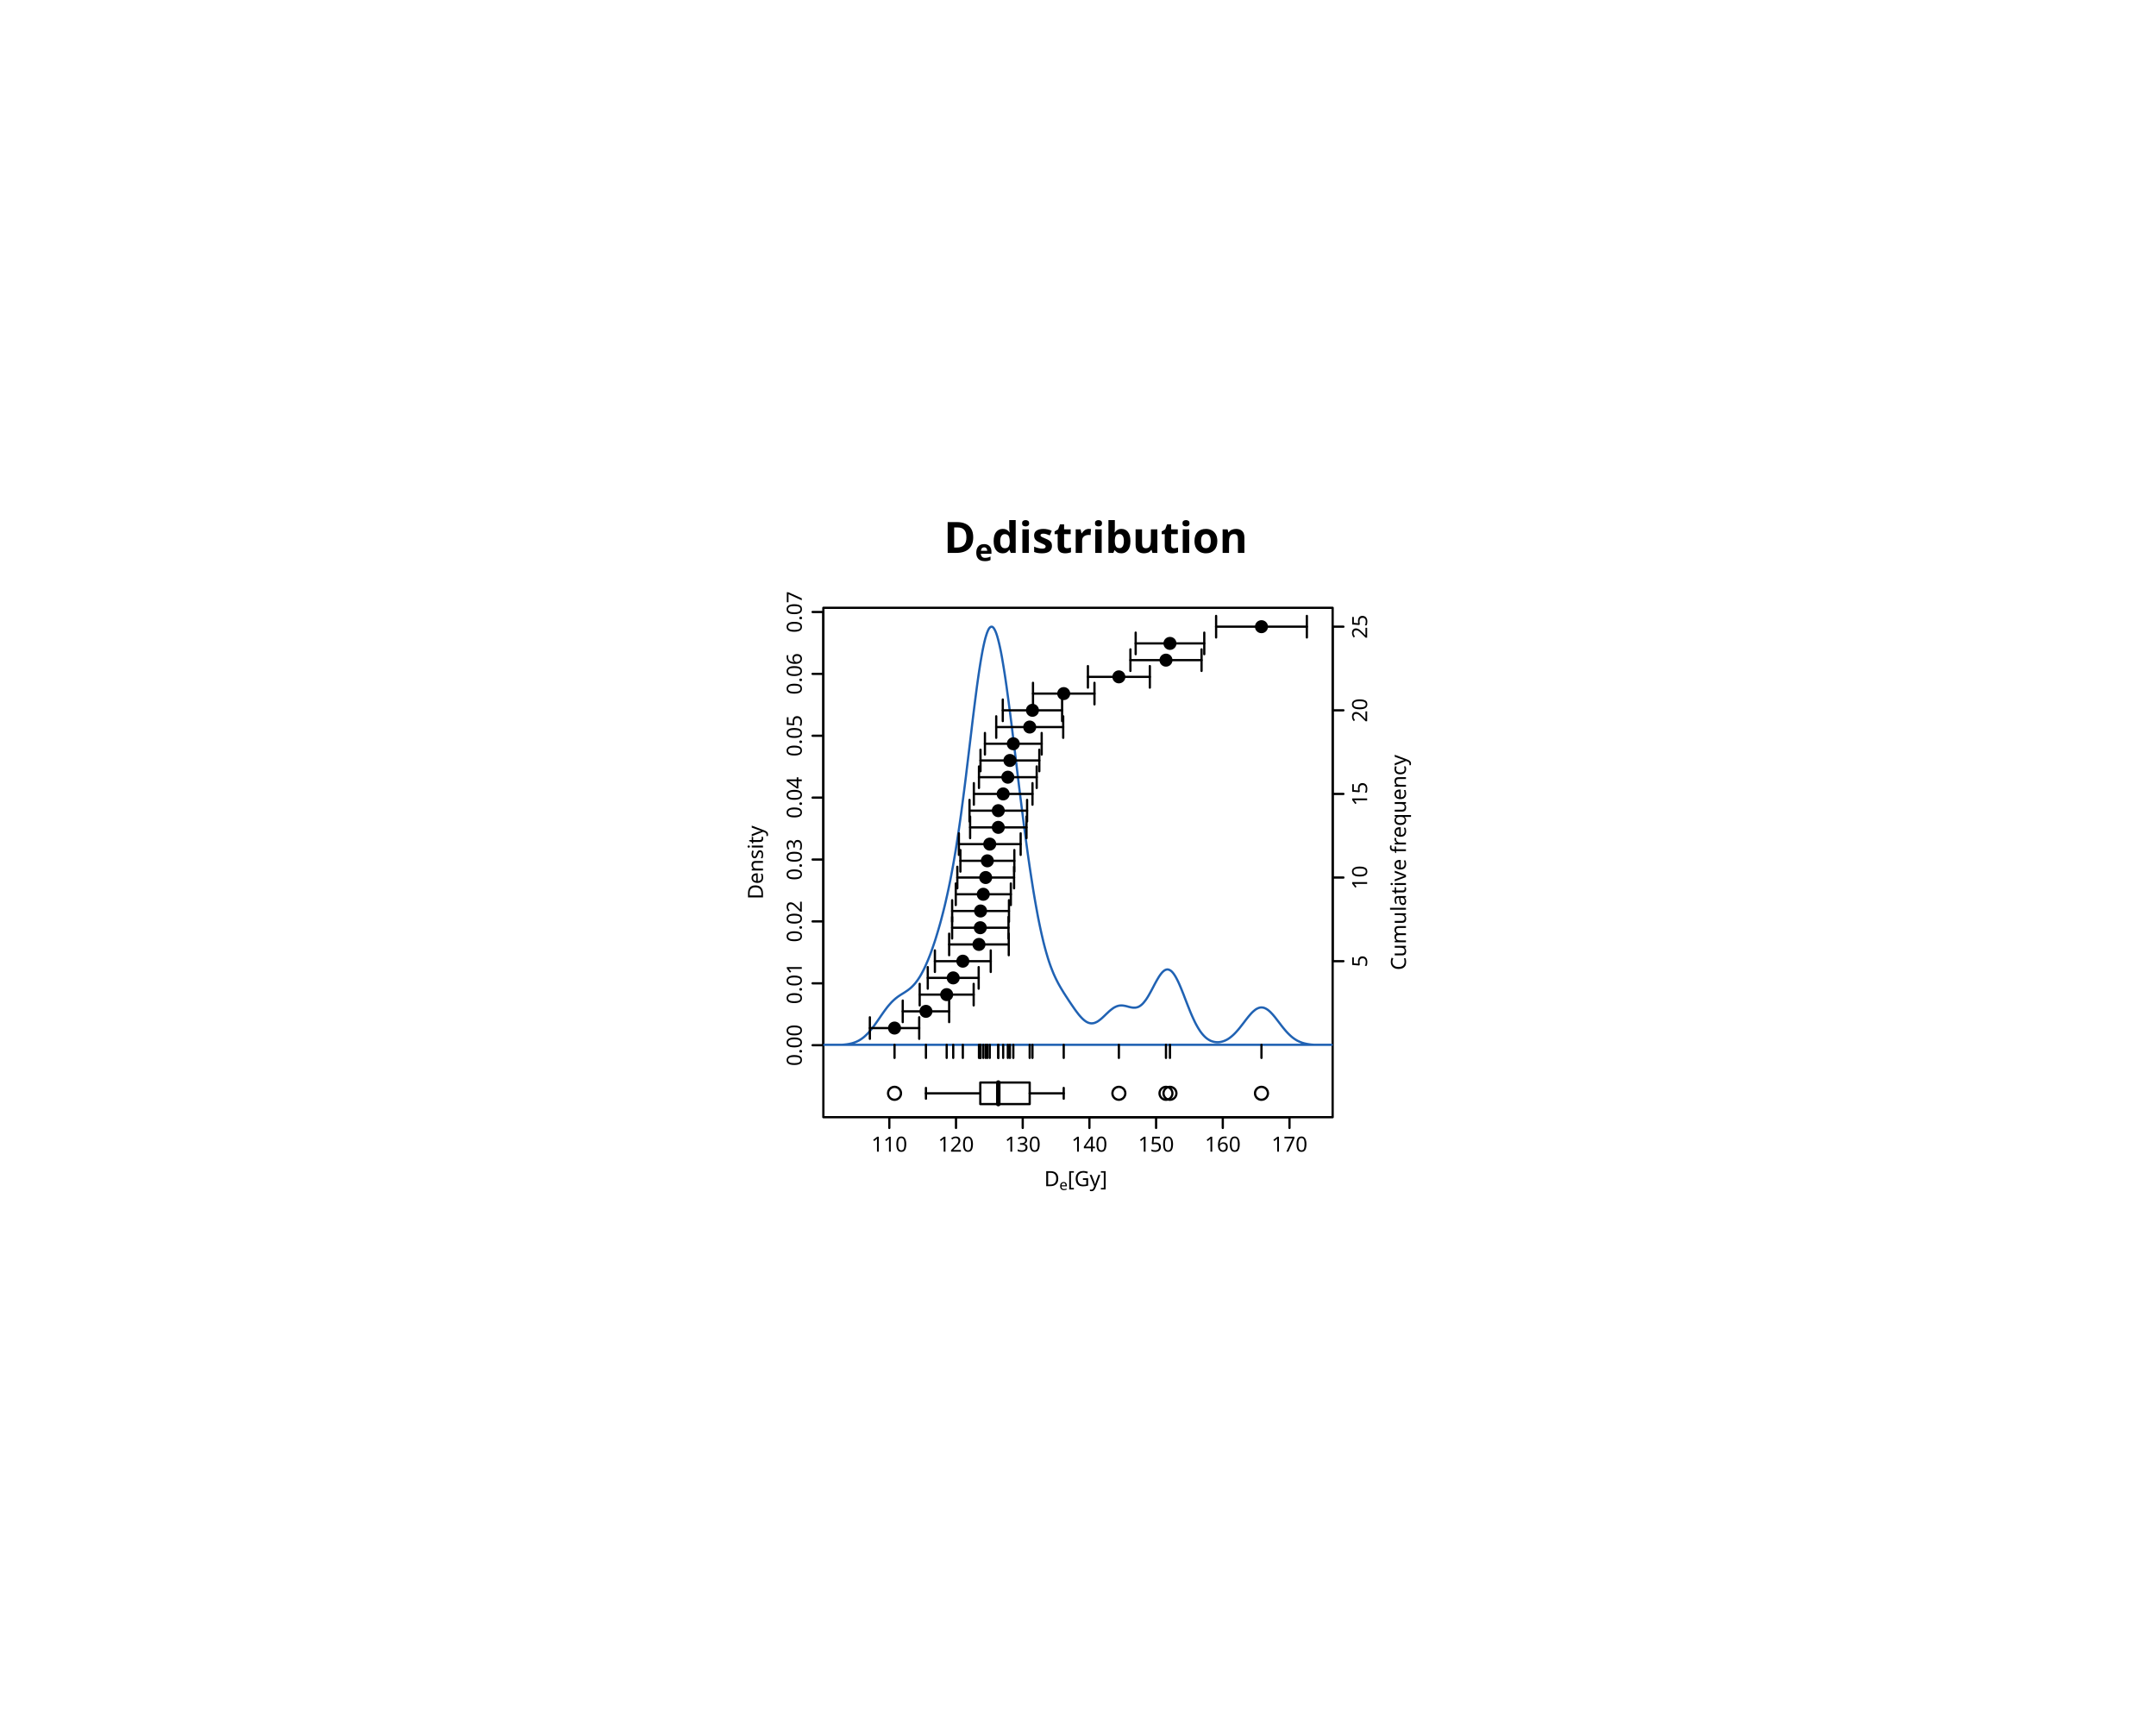
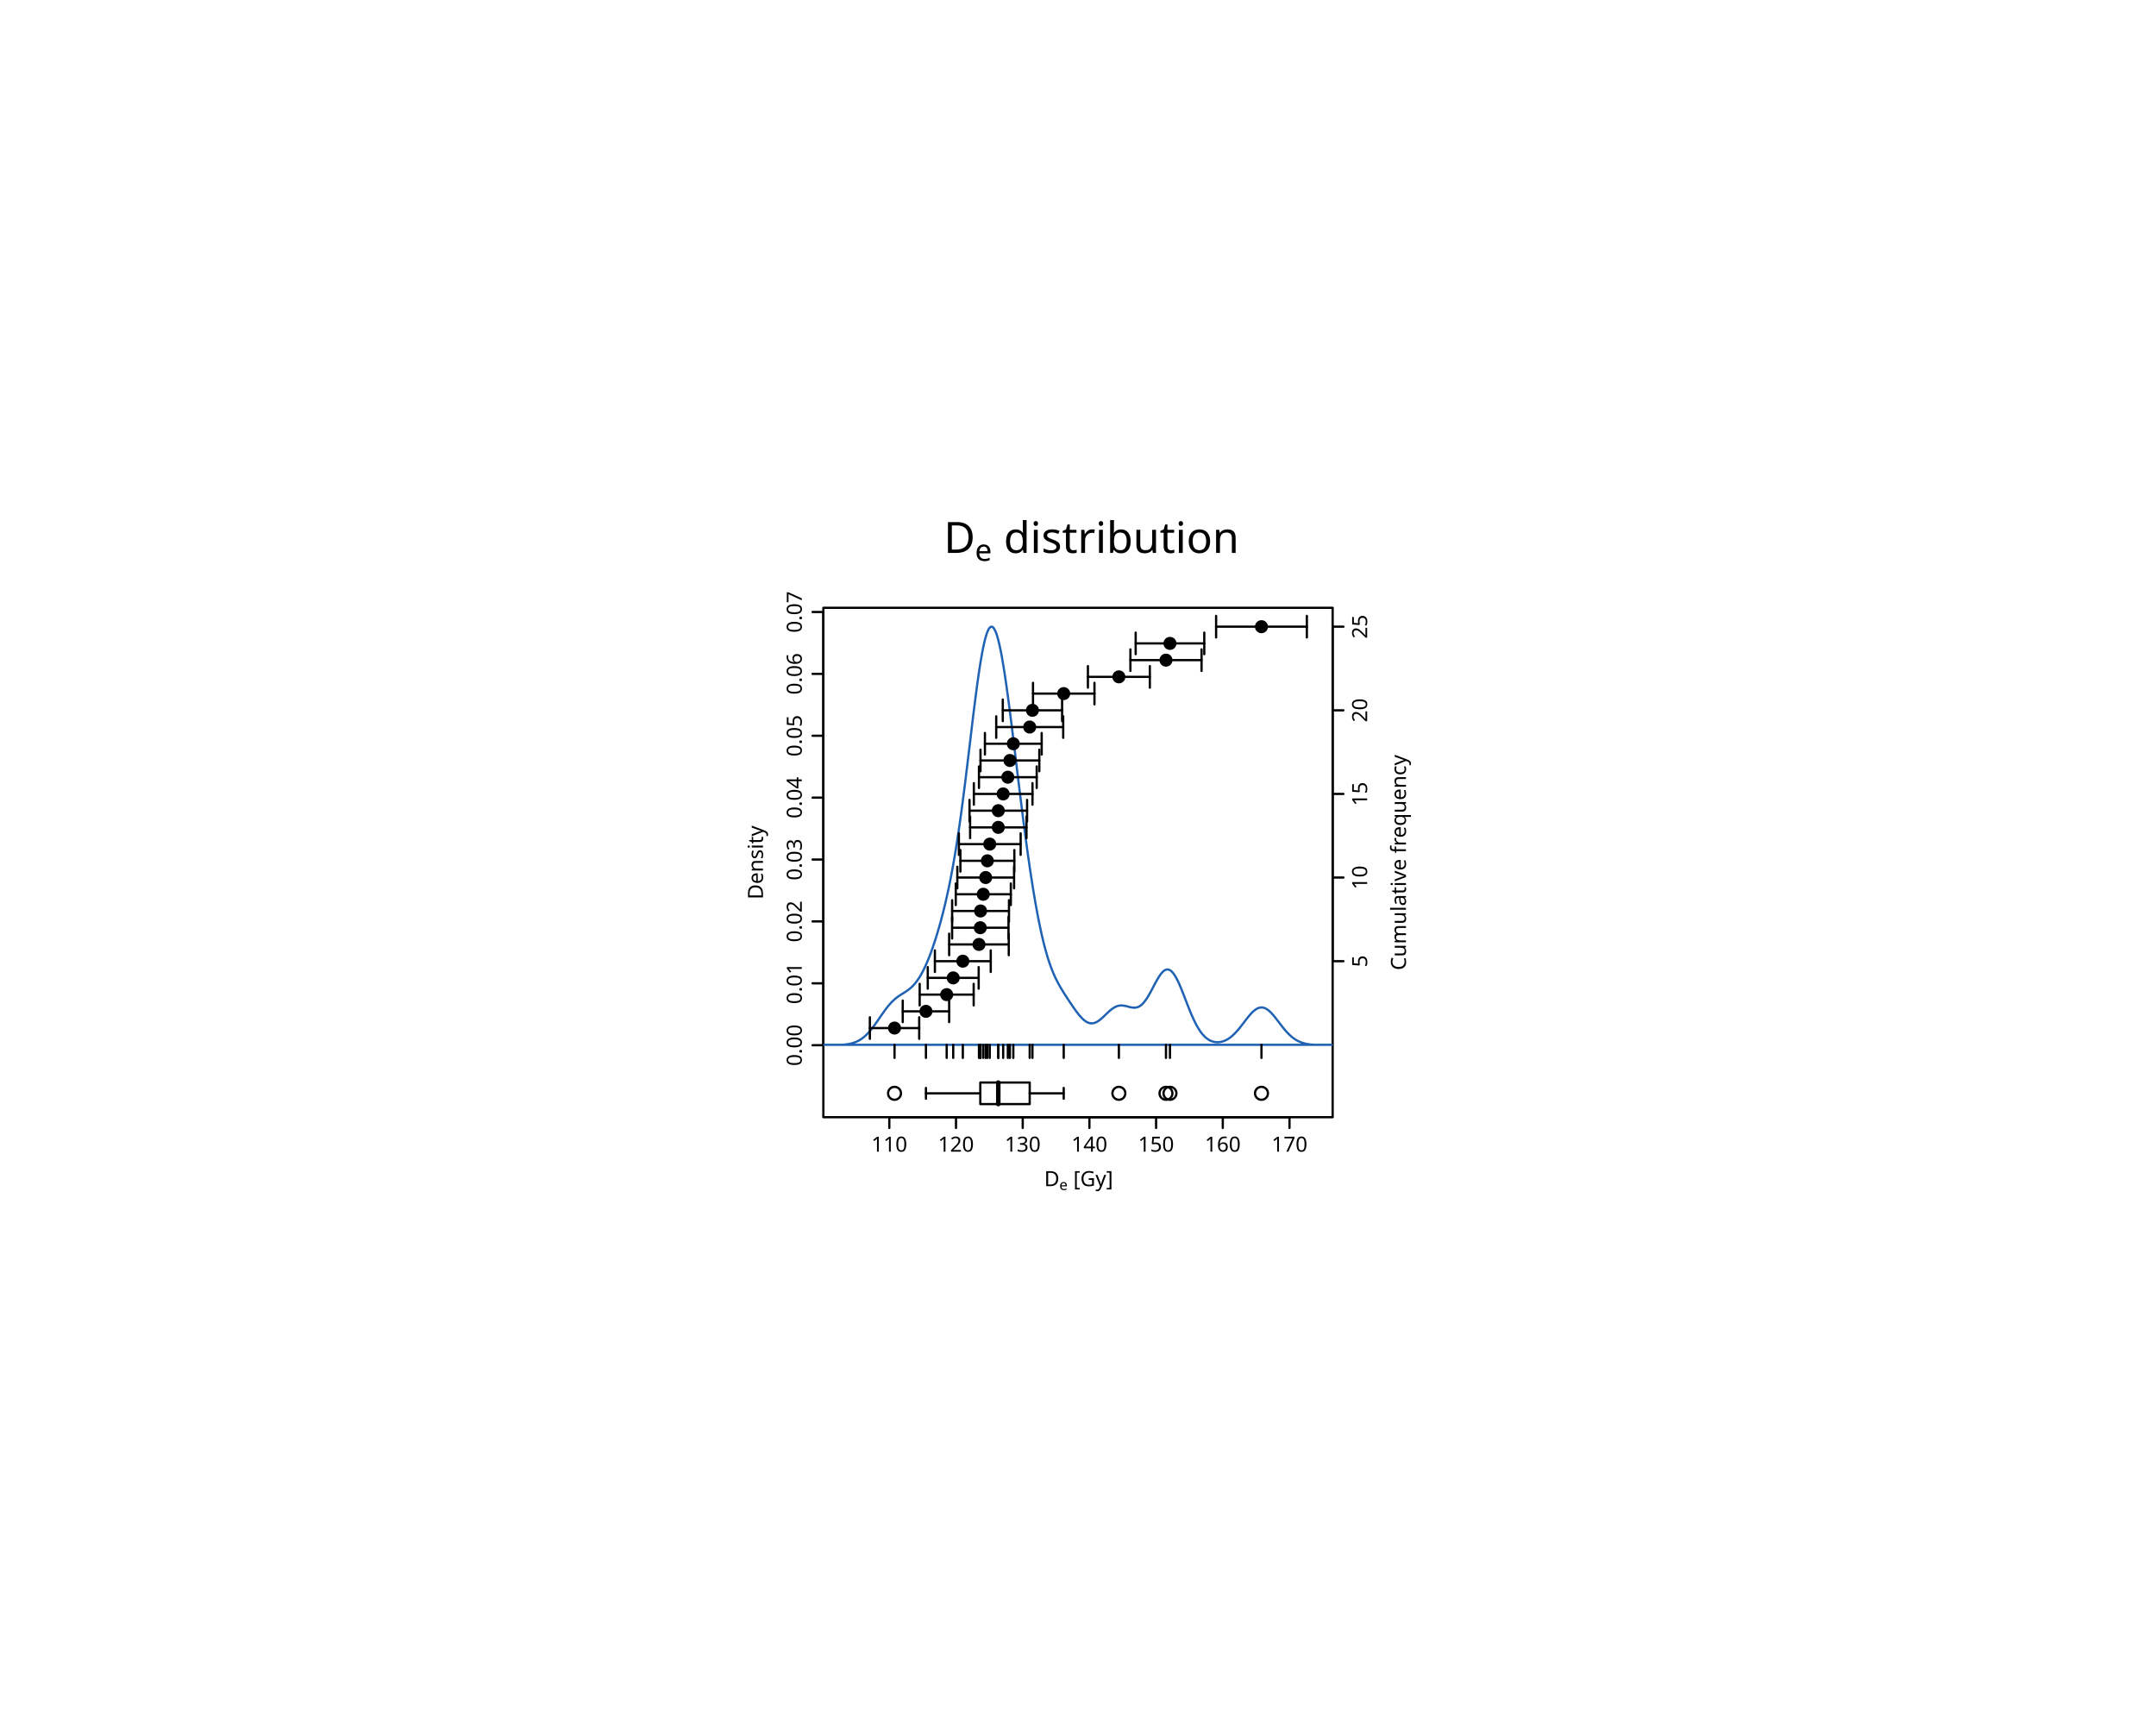
<svg xmlns="http://www.w3.org/2000/svg" class="svglite" data-engine-version="2.0" width="720.00pt" height="576.00pt" viewBox="0 0 720.00 576.00">
  <defs>
    <style type="text/css">
    .svglite line, .svglite polyline, .svglite polygon, .svglite path, .svglite rect, .svglite circle {
      fill: none;
      stroke: #000000;
      stroke-linecap: round;
      stroke-linejoin: round;
      stroke-miterlimit: 10.00;
    }
  </style>
  </defs>
  <rect width="100%" height="100%" style="stroke: none; fill: #FFFFFF;" />
  <defs>
    <clipPath id="cpMC4wMHw3MjAuMDB8MC4wMHw1NzYuMDA=">
      <rect x="0.00" y="0.00" width="720.00" height="576.00" />
    </clipPath>
  </defs>
  <g clip-path="url(#cpMC4wMHw3MjAuMDB8MC4wMHw1NzYuMDA=)">
    <polygon points="274.96,373.04 445.04,373.04 445.04,202.96 274.96,202.96 " style="stroke-width: 0.75; fill: none;" />
    <line x1="296.99" y1="373.04" x2="430.63" y2="373.04" style="stroke-width: 0.75;" />
    <line x1="296.99" y1="373.04" x2="296.99" y2="376.64" style="stroke-width: 0.75;" />
    <line x1="319.26" y1="373.04" x2="319.26" y2="376.64" style="stroke-width: 0.75;" />
    <line x1="341.54" y1="373.04" x2="341.54" y2="376.64" style="stroke-width: 0.75;" />
    <line x1="363.81" y1="373.04" x2="363.81" y2="376.64" style="stroke-width: 0.75;" />
    <line x1="386.08" y1="373.04" x2="386.08" y2="376.64" style="stroke-width: 0.75;" />
    <line x1="408.35" y1="373.04" x2="408.35" y2="376.64" style="stroke-width: 0.75;" />
    <line x1="430.63" y1="373.04" x2="430.63" y2="376.64" style="stroke-width: 0.75;" />
    <text x="296.99" y="384.56" text-anchor="middle" style="font-size: 7.00px; font-family: sans;" textLength="11.68px" lengthAdjust="spacingAndGlyphs">110</text>
    <text x="319.26" y="384.56" text-anchor="middle" style="font-size: 7.00px; font-family: sans;" textLength="11.68px" lengthAdjust="spacingAndGlyphs">120</text>
    <text x="341.54" y="384.56" text-anchor="middle" style="font-size: 7.00px; font-family: sans;" textLength="11.68px" lengthAdjust="spacingAndGlyphs">130</text>
    <text x="363.81" y="384.56" text-anchor="middle" style="font-size: 7.00px; font-family: sans;" textLength="11.68px" lengthAdjust="spacingAndGlyphs">140</text>
    <text x="386.08" y="384.56" text-anchor="middle" style="font-size: 7.00px; font-family: sans;" textLength="11.68px" lengthAdjust="spacingAndGlyphs">150</text>
    <text x="408.35" y="384.56" text-anchor="middle" style="font-size: 7.00px; font-family: sans;" textLength="11.68px" lengthAdjust="spacingAndGlyphs">160</text>
    <text x="430.63" y="384.56" text-anchor="middle" style="font-size: 7.00px; font-family: sans;" textLength="11.68px" lengthAdjust="spacingAndGlyphs">170</text>
    <text x="348.72" y="396.07" style="font-size: 7.00px; font-family: sans;" textLength="5.06px" lengthAdjust="spacingAndGlyphs">D</text>
    <text x="353.77" y="397.36" style="font-size: 4.90px; font-family: sans;" textLength="2.73px" lengthAdjust="spacingAndGlyphs">e</text>
-     <text x="356.50" y="396.07" style="font-size: 7.00px; font-family: sans;" textLength="14.78px" lengthAdjust="spacingAndGlyphs"> [Gy]</text>
+     <text x="356.50" y="396.07" style="font-size: 7.00px; font-family: sans;" textLength="1.94px" lengthAdjust="spacingAndGlyphs"> </text>
+     <text x="358.44" y="396.07" style="font-size: 7.00px; font-family: sans;" textLength="12.84px" lengthAdjust="spacingAndGlyphs">[Gy]</text>
    <line x1="274.96" y1="349.01" x2="274.96" y2="204.35" style="stroke-width: 0.75;" />
    <line x1="274.96" y1="349.01" x2="271.36" y2="349.01" style="stroke-width: 0.75;" />
    <line x1="274.96" y1="328.34" x2="271.36" y2="328.34" style="stroke-width: 0.75;" />
    <line x1="274.96" y1="307.68" x2="271.36" y2="307.68" style="stroke-width: 0.75;" />
    <line x1="274.96" y1="287.01" x2="271.36" y2="287.01" style="stroke-width: 0.75;" />
    <line x1="274.96" y1="266.34" x2="271.36" y2="266.34" style="stroke-width: 0.75;" />
    <line x1="274.96" y1="245.68" x2="271.36" y2="245.68" style="stroke-width: 0.75;" />
    <line x1="274.96" y1="225.01" x2="271.36" y2="225.01" style="stroke-width: 0.75;" />
    <line x1="274.96" y1="204.35" x2="271.36" y2="204.35" style="stroke-width: 0.75;" />
    <text transform="translate(267.76,349.01) rotate(-90)" text-anchor="middle" style="font-size: 7.00px; font-family: sans;" textLength="13.62px" lengthAdjust="spacingAndGlyphs">0.00</text>
    <text transform="translate(267.76,328.34) rotate(-90)" text-anchor="middle" style="font-size: 7.00px; font-family: sans;" textLength="13.62px" lengthAdjust="spacingAndGlyphs">0.01</text>
    <text transform="translate(267.76,307.68) rotate(-90)" text-anchor="middle" style="font-size: 7.00px; font-family: sans;" textLength="13.62px" lengthAdjust="spacingAndGlyphs">0.02</text>
    <text transform="translate(267.76,287.01) rotate(-90)" text-anchor="middle" style="font-size: 7.00px; font-family: sans;" textLength="13.62px" lengthAdjust="spacingAndGlyphs">0.03</text>
    <text transform="translate(267.76,266.34) rotate(-90)" text-anchor="middle" style="font-size: 7.00px; font-family: sans;" textLength="13.62px" lengthAdjust="spacingAndGlyphs">0.04</text>
    <text transform="translate(267.76,245.68) rotate(-90)" text-anchor="middle" style="font-size: 7.00px; font-family: sans;" textLength="13.62px" lengthAdjust="spacingAndGlyphs">0.05</text>
    <text transform="translate(267.76,225.01) rotate(-90)" text-anchor="middle" style="font-size: 7.00px; font-family: sans;" textLength="13.62px" lengthAdjust="spacingAndGlyphs">0.06</text>
    <text transform="translate(267.76,204.35) rotate(-90)" text-anchor="middle" style="font-size: 7.00px; font-family: sans;" textLength="13.62px" lengthAdjust="spacingAndGlyphs">0.07</text>
    <text transform="translate(254.80,288.00) rotate(-90)" text-anchor="middle" style="font-size: 7.00px; font-family: sans;" textLength="23.35px" lengthAdjust="spacingAndGlyphs">Density</text>
  </g>
  <defs>
    <clipPath id="cpMjc0Ljk2fDQ0NS4wNHwyMDIuOTZ8MzczLjA0">
      <rect x="274.96" y="202.96" width="170.08" height="170.08" />
    </clipPath>
  </defs>
  <g clip-path="url(#cpMjc0Ljk2fDQ0NS4wNHwyMDIuOTZ8MzczLjA0)">
    <polygon points="274.96,348.87 281.26,348.87 281.57,348.84 281.88,348.82 282.18,348.78 282.49,348.75 282.80,348.71 283.11,348.66 283.42,348.61 283.73,348.55 284.03,348.48 284.34,348.41 284.65,348.33 284.96,348.23 285.27,348.13 285.57,348.02 285.88,347.90 286.19,347.76 286.50,347.61 286.81,347.45 287.12,347.27 287.42,347.08 287.73,346.87 288.04,346.65 288.35,346.41 288.66,346.16 288.96,345.88 289.27,345.59 289.58,345.29 289.89,344.97 290.20,344.63 290.51,344.28 290.81,343.91 291.12,343.53 291.43,343.14 291.74,342.73 292.05,342.31 292.35,341.88 292.66,341.45 292.97,341.01 293.28,340.56 293.59,340.11 293.90,339.66 294.20,339.21 294.51,338.77 294.82,338.33 295.13,337.89 295.44,337.46 295.74,337.05 296.05,336.64 296.36,336.24 296.67,335.86 296.98,335.50 297.29,335.15 297.59,334.81 297.90,334.49 298.21,334.19 298.52,333.90 298.83,333.63 299.13,333.37 299.44,333.13 299.75,332.89 300.06,332.67 300.37,332.46 300.68,332.26 300.98,332.06 301.29,331.87 301.60,331.68 301.91,331.49 302.22,331.29 302.52,331.09 302.83,330.88 303.14,330.67 303.45,330.44 303.76,330.19 304.07,329.94 304.37,329.66 304.68,329.37 304.99,329.05 305.30,328.71 305.61,328.36 305.91,327.97 306.22,327.56 306.53,327.13 306.84,326.66 307.15,326.18 307.46,325.66 307.76,325.12 308.07,324.54 308.38,323.95 308.69,323.32 309.00,322.66 309.30,321.98 309.61,321.27 309.92,320.54 310.23,319.77 310.54,318.98 310.85,318.16 311.15,317.31 311.46,316.45 311.77,315.54 312.08,314.62 312.39,313.67 312.69,312.69 313.00,311.68 313.31,310.64 313.62,309.58 313.93,308.49 314.24,307.36 314.54,306.20 314.85,305.01 315.16,303.79 315.47,302.53 315.78,301.22 316.08,299.88 316.39,298.50 316.70,297.08 317.01,295.60 317.32,294.07 317.63,292.49 317.93,290.87 318.24,289.19 318.55,287.44 318.86,285.63 319.17,283.77 319.47,281.86 319.78,279.86 320.09,277.81 320.40,275.70 320.71,273.53 321.02,271.30 321.32,269.00 321.63,266.65 321.94,264.26 322.25,261.82 322.56,259.34 322.86,256.82 323.17,254.27 323.48,251.71 323.79,249.13 324.10,246.55 324.41,243.97 324.71,241.41 325.02,238.88 325.33,236.39 325.64,233.94 325.95,231.55 326.25,229.22 326.56,227.00 326.87,224.86 327.18,222.81 327.49,220.87 327.80,219.07 328.10,217.41 328.41,215.87 328.72,214.47 329.03,213.22 329.34,212.17 329.64,211.26 329.95,210.51 330.26,209.91 330.57,209.53 330.88,209.31 331.19,209.26 331.49,209.36 331.80,209.66 332.11,210.14 332.42,210.76 332.73,211.54 333.03,212.47 333.34,213.59 333.65,214.84 333.96,216.21 334.27,217.70 334.58,219.35 334.88,221.11 335.19,222.97 335.50,224.92 335.81,226.97 336.12,229.11 336.42,231.33 336.73,233.60 337.04,235.93 337.35,238.33 337.66,240.76 337.97,243.23 338.27,245.73 338.58,248.25 338.89,250.78 339.20,253.32 339.51,255.87 339.81,258.41 340.12,260.94 340.43,263.46 340.74,265.96 341.05,268.44 341.36,270.89 341.66,273.31 341.97,275.70 342.28,278.05 342.59,280.36 342.90,282.63 343.20,284.85 343.51,287.03 343.82,289.16 344.13,291.23 344.44,293.26 344.75,295.23 345.05,297.15 345.36,299.01 345.67,300.82 345.98,302.57 346.29,304.26 346.59,305.90 346.90,307.47 347.21,308.98 347.52,310.44 347.83,311.85 348.14,313.18 348.44,314.46 348.75,315.68 349.06,316.85 349.37,317.97 349.68,319.02 349.98,320.03 350.29,320.99 350.60,321.90 350.91,322.76 351.22,323.57 351.53,324.35 351.83,325.09 352.14,325.79 352.45,326.46 352.76,327.10 353.07,327.71 353.37,328.30 353.68,328.86 353.99,329.41 354.30,329.94 354.61,330.46 354.92,330.96 355.22,331.46 355.53,331.94 355.84,332.43 356.15,332.90 356.46,333.37 356.76,333.84 357.07,334.31 357.38,334.77 357.69,335.23 358.00,335.68 358.31,336.13 358.61,336.57 358.92,337.01 359.23,337.44 359.54,337.86 359.85,338.26 360.15,338.66 360.46,339.03 360.77,339.39 361.08,339.73 361.39,340.05 361.69,340.34 362.00,340.61 362.31,340.85 362.62,341.07 362.93,341.26 363.24,341.41 363.54,341.53 363.85,341.62 364.16,341.68 364.47,341.71 364.78,341.70 365.08,341.66 365.39,341.60 365.70,341.49 366.01,341.36 366.32,341.21 366.63,341.03 366.93,340.82 367.24,340.59 367.55,340.35 367.86,340.09 368.17,339.81 368.47,339.53 368.78,339.24 369.09,338.94 369.40,338.64 369.71,338.35 370.02,338.06 370.32,337.77 370.63,337.50 370.94,337.24 371.25,337.00 371.56,336.77 371.86,336.56 372.17,336.38 372.48,336.22 372.79,336.08 373.10,335.96 373.41,335.87 373.71,335.80 374.02,335.76 374.33,335.74 374.64,335.74 374.95,335.76 375.25,335.80 375.56,335.85 375.87,335.91 376.18,335.98 376.49,336.06 376.80,336.15 377.10,336.23 377.41,336.30 377.72,336.37 378.03,336.42 378.34,336.46 378.64,336.48 378.95,336.48 379.26,336.45 379.57,336.39 379.88,336.31 380.19,336.19 380.49,336.03 380.80,335.83 381.11,335.60 381.42,335.33 381.73,335.02 382.03,334.67 382.34,334.28 382.65,333.87 382.96,333.42 383.27,332.93 383.58,332.42 383.88,331.88 384.19,331.33 384.50,330.76 384.81,330.18 385.12,329.59 385.42,329.00 385.73,328.42 386.04,327.85 386.35,327.30 386.66,326.77 386.97,326.26 387.27,325.79 387.58,325.36 387.89,324.96 388.20,324.61 388.51,324.32 388.81,324.08 389.12,323.90 389.43,323.78 389.74,323.71 390.05,323.72 390.36,323.80 390.66,323.93 390.97,324.12 391.28,324.38 391.59,324.71 391.90,325.09 392.20,325.52 392.51,326.01 392.82,326.56 393.13,327.15 393.44,327.78 393.75,328.45 394.05,329.15 394.36,329.88 394.67,330.64 394.98,331.41 395.29,332.19 395.59,332.99 395.90,333.79 396.21,334.59 396.52,335.38 396.83,336.17 397.14,336.94 397.44,337.70 397.75,338.44 398.06,339.16 398.37,339.85 398.68,340.52 398.98,341.16 399.29,341.77 399.60,342.35 399.91,342.90 400.22,343.42 400.53,343.91 400.83,344.37 401.14,344.79 401.45,345.19 401.76,345.55 402.07,345.89 402.37,346.19 402.68,346.47 402.99,346.73 403.30,346.95 403.61,347.15 403.92,347.33 404.22,347.49 404.53,347.62 404.84,347.73 405.15,347.82 405.46,347.90 405.76,347.95 406.07,347.99 406.38,348.01 406.69,348.01 407.00,348.00 407.31,347.97 407.61,347.92 407.92,347.85 408.23,347.77 408.54,347.68 408.85,347.56 409.15,347.43 409.46,347.29 409.77,347.13 410.08,346.95 410.39,346.75 410.70,346.53 411.00,346.30 411.31,346.05 411.62,345.78 411.93,345.50 412.24,345.20 412.54,344.89 412.85,344.56 413.16,344.21 413.47,343.86 413.78,343.49 414.09,343.11 414.39,342.72 414.70,342.33 415.01,341.93 415.32,341.53 415.63,341.12 415.93,340.72 416.24,340.32 416.55,339.93 416.86,339.54 417.17,339.17 417.48,338.81 417.78,338.47 418.09,338.14 418.40,337.84 418.71,337.57 419.02,337.31 419.32,337.08 419.63,336.89 419.94,336.73 420.25,336.60 420.56,336.49 420.87,336.43 421.17,336.40 421.48,336.41 421.79,336.45 422.10,336.52 422.41,336.64 422.71,336.78 423.02,336.96 423.33,337.16 423.64,337.40 423.95,337.66 424.26,337.95 424.56,338.26 424.87,338.59 425.18,338.94 425.49,339.31 425.80,339.68 426.10,340.07 426.41,340.47 426.72,340.87 427.03,341.27 427.34,341.68 427.65,342.08 427.95,342.48 428.26,342.87 428.57,343.26 428.88,343.63 429.19,344.00 429.49,344.35 429.80,344.69 430.11,345.02 430.42,345.33 430.73,345.63 431.04,345.91 431.34,346.18 431.65,346.43 431.96,346.67 432.27,346.88 432.58,347.09 432.88,347.28 433.19,347.46 433.50,347.62 433.81,347.76 434.12,347.90 434.43,348.02 434.73,348.14 435.04,348.24 435.35,348.33 435.66,348.41 435.97,348.48 436.27,348.55 436.58,348.61 436.89,348.66 437.20,348.71 437.51,348.75 437.82,348.79 438.12,348.82 438.43,348.84 438.74,348.87 445.04,348.87 " style="stroke-width: 0.75; stroke: #2062B3; fill: none;" />
  </g>
  <g clip-path="url(#cpMC4wMHw3MjAuMDB8MC4wMHw1NzYuMDA=)">
-     <text x="315.18" y="184.62" style="font-size: 14.40px; font-weight: bold; font-family: sans;" textLength="10.40px" lengthAdjust="spacingAndGlyphs">D</text>
-     <text x="325.58" y="187.29" style="font-size: 10.08px; font-weight: bold; font-family: sans;" textLength="5.61px" lengthAdjust="spacingAndGlyphs">e</text>
-     <text x="331.19" y="184.62" style="font-size: 14.40px; font-weight: bold; font-family: sans;" textLength="73.64px" lengthAdjust="spacingAndGlyphs"> distribution</text>
+     <text x="315.18" y="184.62" style="font-size: 14.40px; font-family: sans;" textLength="10.40px" lengthAdjust="spacingAndGlyphs">D</text>
+     <text x="325.58" y="187.29" style="font-size: 10.08px; font-family: sans;" textLength="5.61px" lengthAdjust="spacingAndGlyphs">e</text>
+     <text x="331.19" y="184.62" style="font-size: 14.40px; font-family: sans;" textLength="4.00px" lengthAdjust="spacingAndGlyphs"> </text>
+     <text x="335.19" y="184.62" style="font-size: 14.40px; font-family: sans;" textLength="69.64px" lengthAdjust="spacingAndGlyphs">distribution</text>
  </g>
  <g clip-path="url(#cpMjc0Ljk2fDQ0NS4wNHwyMDIuOTZ8MzczLjA0)">
    <polyline points="333.38,368.67 333.38,361.47 " style="stroke-width: 1.50;" />
    <polygon points="327.37,368.67 327.37,361.47 343.87,361.47 343.87,368.67 " style="stroke-width: 0.75; fill: none;" />
    <polyline points="327.37,365.07 309.22,365.07 " style="stroke-width: 0.75;" />
    <polyline points="343.87,365.07 355.23,365.07 " style="stroke-width: 0.75;" />
    <polyline points="309.22,366.87 309.22,363.27 " style="stroke-width: 0.75;" />
    <polyline points="355.23,366.87 355.23,363.27 " style="stroke-width: 0.75;" />
    <circle cx="298.73" cy="365.07" r="2.16" style="stroke-width: 0.75;" />
    <circle cx="373.65" cy="365.07" r="2.16" style="stroke-width: 0.75;" />
    <circle cx="389.38" cy="365.07" r="2.16" style="stroke-width: 0.75;" />
    <circle cx="390.71" cy="365.07" r="2.16" style="stroke-width: 0.75;" />
    <circle cx="421.27" cy="365.07" r="2.16" style="stroke-width: 0.75;" />
  </g>
  <g clip-path="url(#cpMC4wMHw3MjAuMDB8MC4wMHw1NzYuMDA=)">
    <line x1="298.73" y1="348.87" x2="298.73" y2="353.25" style="stroke-width: 0.75;" />
    <line x1="309.22" y1="348.87" x2="309.22" y2="353.25" style="stroke-width: 0.75;" />
    <line x1="316.15" y1="348.87" x2="316.15" y2="353.25" style="stroke-width: 0.75;" />
    <line x1="318.33" y1="348.87" x2="318.33" y2="353.25" style="stroke-width: 0.75;" />
    <line x1="321.54" y1="348.87" x2="321.54" y2="353.25" style="stroke-width: 0.75;" />
    <line x1="326.93" y1="348.87" x2="326.93" y2="353.25" style="stroke-width: 0.75;" />
    <line x1="327.37" y1="348.87" x2="327.37" y2="353.25" style="stroke-width: 0.75;" />
    <line x1="327.46" y1="348.87" x2="327.46" y2="353.25" style="stroke-width: 0.75;" />
    <line x1="328.37" y1="348.87" x2="328.37" y2="353.25" style="stroke-width: 0.75;" />
    <line x1="329.17" y1="348.87" x2="329.17" y2="353.25" style="stroke-width: 0.75;" />
    <line x1="329.73" y1="348.87" x2="329.73" y2="353.25" style="stroke-width: 0.75;" />
    <line x1="330.53" y1="348.87" x2="330.53" y2="353.25" style="stroke-width: 0.75;" />
    <line x1="333.38" y1="348.87" x2="333.38" y2="353.25" style="stroke-width: 0.75;" />
    <line x1="333.38" y1="348.87" x2="333.38" y2="353.25" style="stroke-width: 0.75;" />
    <line x1="335.01" y1="348.87" x2="335.01" y2="353.25" style="stroke-width: 0.75;" />
    <line x1="336.57" y1="348.87" x2="336.57" y2="353.25" style="stroke-width: 0.75;" />
    <line x1="337.26" y1="348.87" x2="337.26" y2="353.25" style="stroke-width: 0.75;" />
    <line x1="338.40" y1="348.87" x2="338.40" y2="353.25" style="stroke-width: 0.75;" />
    <line x1="343.87" y1="348.87" x2="343.87" y2="353.25" style="stroke-width: 0.75;" />
    <line x1="344.79" y1="348.87" x2="344.79" y2="353.25" style="stroke-width: 0.75;" />
    <line x1="355.23" y1="348.87" x2="355.23" y2="353.25" style="stroke-width: 0.75;" />
    <line x1="373.65" y1="348.87" x2="373.65" y2="353.25" style="stroke-width: 0.75;" />
    <line x1="389.38" y1="348.87" x2="389.38" y2="353.25" style="stroke-width: 0.75;" />
    <line x1="390.71" y1="348.87" x2="390.71" y2="353.25" style="stroke-width: 0.75;" />
    <line x1="421.27" y1="348.87" x2="421.27" y2="353.25" style="stroke-width: 0.75;" />
    <line x1="445.04" y1="320.95" x2="445.04" y2="209.26" style="stroke-width: 0.75;" />
    <line x1="445.04" y1="320.95" x2="448.64" y2="320.95" style="stroke-width: 0.75;" />
    <line x1="445.04" y1="293.02" x2="448.64" y2="293.02" style="stroke-width: 0.75;" />
    <line x1="445.04" y1="265.10" x2="448.64" y2="265.10" style="stroke-width: 0.75;" />
    <line x1="445.04" y1="237.18" x2="448.64" y2="237.18" style="stroke-width: 0.75;" />
    <line x1="445.04" y1="209.26" x2="448.64" y2="209.26" style="stroke-width: 0.75;" />
    <text transform="translate(456.56,320.95) rotate(-90)" text-anchor="middle" style="font-size: 7.00px; font-family: sans;" textLength="3.89px" lengthAdjust="spacingAndGlyphs">5</text>
    <text transform="translate(456.56,293.02) rotate(-90)" text-anchor="middle" style="font-size: 7.00px; font-family: sans;" textLength="7.79px" lengthAdjust="spacingAndGlyphs">10</text>
    <text transform="translate(456.56,265.10) rotate(-90)" text-anchor="middle" style="font-size: 7.00px; font-family: sans;" textLength="7.79px" lengthAdjust="spacingAndGlyphs">15</text>
    <text transform="translate(456.56,237.18) rotate(-90)" text-anchor="middle" style="font-size: 7.00px; font-family: sans;" textLength="7.79px" lengthAdjust="spacingAndGlyphs">20</text>
    <text transform="translate(456.56,209.26) rotate(-90)" text-anchor="middle" style="font-size: 7.00px; font-family: sans;" textLength="7.79px" lengthAdjust="spacingAndGlyphs">25</text>
    <text transform="translate(469.52,288.00) rotate(-90)" text-anchor="middle" style="font-size: 7.00px; font-family: sans;" textLength="67.71px" lengthAdjust="spacingAndGlyphs">Cumulative frequency</text>
  </g>
  <g clip-path="url(#cpMjc0Ljk2fDQ0NS4wNHwyMDIuOTZ8MzczLjA0)">
    <line x1="290.49" y1="343.28" x2="306.97" y2="343.28" style="stroke-width: 0.75;" />
    <polyline points="290.49,339.68 290.49,343.28 290.49,346.88 " style="stroke-width: 0.75;" />
    <polyline points="306.97,346.88 306.97,343.28 306.97,339.68 " style="stroke-width: 0.75;" />
    <line x1="301.47" y1="337.70" x2="316.97" y2="337.70" style="stroke-width: 0.75;" />
    <polyline points="301.47,334.10 301.47,337.70 301.47,341.30 " style="stroke-width: 0.75;" />
    <polyline points="316.97,341.30 316.97,337.70 316.97,334.10 " style="stroke-width: 0.75;" />
    <line x1="307.13" y1="332.12" x2="325.16" y2="332.12" style="stroke-width: 0.75;" />
    <polyline points="307.13,328.52 307.13,332.12 307.13,335.72 " style="stroke-width: 0.75;" />
    <polyline points="325.16,335.72 325.16,332.12 325.16,328.52 " style="stroke-width: 0.75;" />
    <line x1="309.83" y1="326.53" x2="326.83" y2="326.53" style="stroke-width: 0.75;" />
    <polyline points="309.83,322.93 309.83,326.53 309.83,330.13 " style="stroke-width: 0.75;" />
    <polyline points="326.83,330.13 326.83,326.53 326.83,322.93 " style="stroke-width: 0.75;" />
    <line x1="312.21" y1="320.95" x2="330.86" y2="320.95" style="stroke-width: 0.75;" />
    <polyline points="312.21,317.35 312.21,320.95 312.21,324.55 " style="stroke-width: 0.75;" />
    <polyline points="330.86,324.55 330.86,320.95 330.86,317.35 " style="stroke-width: 0.75;" />
    <line x1="316.97" y1="315.36" x2="336.88" y2="315.36" style="stroke-width: 0.75;" />
    <polyline points="316.97,311.76 316.97,315.36 316.97,318.96 " style="stroke-width: 0.75;" />
    <polyline points="336.88,318.96 336.88,315.36 336.88,311.76 " style="stroke-width: 0.75;" />
    <line x1="317.96" y1="309.78" x2="336.79" y2="309.78" style="stroke-width: 0.75;" />
    <polyline points="317.96,306.18 317.96,309.78 317.96,313.38 " style="stroke-width: 0.75;" />
    <polyline points="336.79,313.38 336.79,309.78 336.79,306.18 " style="stroke-width: 0.75;" />
    <line x1="317.97" y1="304.19" x2="336.95" y2="304.19" style="stroke-width: 0.75;" />
    <polyline points="317.97,300.59 317.97,304.19 317.97,307.79 " style="stroke-width: 0.75;" />
    <polyline points="336.95,307.79 336.95,304.19 336.95,300.59 " style="stroke-width: 0.75;" />
    <line x1="319.18" y1="298.61" x2="337.57" y2="298.61" style="stroke-width: 0.75;" />
    <polyline points="319.18,295.01 319.18,298.61 319.18,302.21 " style="stroke-width: 0.75;" />
    <polyline points="337.57,302.21 337.57,298.61 337.57,295.01 " style="stroke-width: 0.75;" />
    <line x1="319.70" y1="293.02" x2="338.65" y2="293.02" style="stroke-width: 0.75;" />
    <polyline points="319.70,289.42 319.70,293.02 319.70,296.62 " style="stroke-width: 0.75;" />
    <polyline points="338.65,296.62 338.65,293.02 338.65,289.42 " style="stroke-width: 0.75;" />
    <line x1="320.73" y1="287.44" x2="338.74" y2="287.44" style="stroke-width: 0.75;" />
    <polyline points="320.73,283.84 320.73,287.44 320.73,291.04 " style="stroke-width: 0.75;" />
    <polyline points="338.74,291.04 338.74,287.44 338.74,283.84 " style="stroke-width: 0.75;" />
    <line x1="320.22" y1="281.86" x2="340.85" y2="281.86" style="stroke-width: 0.75;" />
    <polyline points="320.22,278.26 320.22,281.86 320.22,285.46 " style="stroke-width: 0.75;" />
    <polyline points="340.85,285.46 340.85,281.86 340.85,278.26 " style="stroke-width: 0.75;" />
    <line x1="323.97" y1="276.27" x2="342.80" y2="276.27" style="stroke-width: 0.75;" />
    <polyline points="323.97,272.67 323.97,276.27 323.97,279.87 " style="stroke-width: 0.75;" />
    <polyline points="342.80,279.87 342.80,276.27 342.80,272.67 " style="stroke-width: 0.75;" />
    <line x1="323.77" y1="270.69" x2="343.00" y2="270.69" style="stroke-width: 0.75;" />
    <polyline points="323.77,267.09 323.77,270.69 323.77,274.29 " style="stroke-width: 0.75;" />
    <polyline points="343.00,274.29 343.00,270.69 343.00,267.09 " style="stroke-width: 0.75;" />
    <line x1="325.22" y1="265.10" x2="344.80" y2="265.10" style="stroke-width: 0.75;" />
    <polyline points="325.22,261.50 325.22,265.10 325.22,268.70 " style="stroke-width: 0.75;" />
    <polyline points="344.80,268.70 344.80,265.10 344.80,261.50 " style="stroke-width: 0.75;" />
    <line x1="326.93" y1="259.52" x2="346.21" y2="259.52" style="stroke-width: 0.75;" />
    <polyline points="326.93,255.92 326.93,259.52 326.93,263.12 " style="stroke-width: 0.75;" />
    <polyline points="346.21,263.12 346.21,259.52 346.21,255.92 " style="stroke-width: 0.75;" />
    <line x1="327.44" y1="253.93" x2="347.08" y2="253.93" style="stroke-width: 0.75;" />
    <polyline points="327.44,250.33 327.44,253.93 327.44,257.53 " style="stroke-width: 0.75;" />
    <polyline points="347.08,257.53 347.08,253.93 347.08,250.33 " style="stroke-width: 0.75;" />
    <line x1="328.92" y1="248.35" x2="347.87" y2="248.35" style="stroke-width: 0.75;" />
    <polyline points="328.92,244.75 328.92,248.35 328.92,251.95 " style="stroke-width: 0.75;" />
    <polyline points="347.87,251.95 347.87,248.35 347.87,244.75 " style="stroke-width: 0.75;" />
    <line x1="332.69" y1="242.77" x2="355.06" y2="242.77" style="stroke-width: 0.75;" />
    <polyline points="332.69,239.17 332.69,242.77 332.69,246.37 " style="stroke-width: 0.75;" />
    <polyline points="355.06,246.37 355.06,242.77 355.06,239.17 " style="stroke-width: 0.75;" />
    <line x1="334.88" y1="237.18" x2="354.69" y2="237.18" style="stroke-width: 0.75;" />
    <polyline points="334.88,233.58 334.88,237.18 334.88,240.78 " style="stroke-width: 0.75;" />
    <polyline points="354.69,240.78 354.69,237.18 354.69,233.58 " style="stroke-width: 0.75;" />
    <line x1="344.97" y1="231.60" x2="365.50" y2="231.60" style="stroke-width: 0.75;" />
    <polyline points="344.97,228.00 344.97,231.60 344.97,235.20 " style="stroke-width: 0.75;" />
    <polyline points="365.50,235.20 365.50,231.60 365.50,228.00 " style="stroke-width: 0.75;" />
    <line x1="363.31" y1="226.01" x2="383.99" y2="226.01" style="stroke-width: 0.75;" />
    <polyline points="363.31,222.41 363.31,226.01 363.31,229.61 " style="stroke-width: 0.75;" />
    <polyline points="383.99,229.61 383.99,226.01 383.99,222.41 " style="stroke-width: 0.75;" />
    <line x1="377.50" y1="220.43" x2="401.26" y2="220.43" style="stroke-width: 0.75;" />
    <polyline points="377.50,216.83 377.50,220.43 377.50,224.03 " style="stroke-width: 0.75;" />
    <polyline points="401.26,224.03 401.26,220.43 401.26,216.83 " style="stroke-width: 0.75;" />
    <line x1="379.26" y1="214.84" x2="402.17" y2="214.84" style="stroke-width: 0.75;" />
    <polyline points="379.26,211.24 379.26,214.84 379.26,218.44 " style="stroke-width: 0.75;" />
    <polyline points="402.17,218.44 402.17,214.84 402.17,211.24 " style="stroke-width: 0.75;" />
    <line x1="406.12" y1="209.26" x2="436.43" y2="209.26" style="stroke-width: 0.75;" />
    <polyline points="406.12,205.66 406.12,209.26 406.12,212.86 " style="stroke-width: 0.75;" />
    <polyline points="436.43,212.86 436.43,209.26 436.43,205.66 " style="stroke-width: 0.75;" />
    <circle cx="298.73" cy="343.28" r="1.80" style="stroke-width: 0.75; fill: #000000;" />
    <circle cx="309.22" cy="337.70" r="1.80" style="stroke-width: 0.75; fill: #000000;" />
    <circle cx="316.15" cy="332.12" r="1.80" style="stroke-width: 0.75; fill: #000000;" />
    <circle cx="318.33" cy="326.53" r="1.80" style="stroke-width: 0.75; fill: #000000;" />
    <circle cx="321.54" cy="320.95" r="1.80" style="stroke-width: 0.75; fill: #000000;" />
    <circle cx="326.93" cy="315.36" r="1.80" style="stroke-width: 0.75; fill: #000000;" />
    <circle cx="327.37" cy="309.78" r="1.80" style="stroke-width: 0.75; fill: #000000;" />
    <circle cx="327.46" cy="304.19" r="1.80" style="stroke-width: 0.75; fill: #000000;" />
    <circle cx="328.37" cy="298.61" r="1.80" style="stroke-width: 0.75; fill: #000000;" />
    <circle cx="329.17" cy="293.02" r="1.80" style="stroke-width: 0.75; fill: #000000;" />
    <circle cx="329.73" cy="287.44" r="1.80" style="stroke-width: 0.75; fill: #000000;" />
    <circle cx="330.53" cy="281.86" r="1.80" style="stroke-width: 0.75; fill: #000000;" />
    <circle cx="333.38" cy="276.27" r="1.80" style="stroke-width: 0.75; fill: #000000;" />
    <circle cx="333.38" cy="270.69" r="1.80" style="stroke-width: 0.75; fill: #000000;" />
    <circle cx="335.01" cy="265.10" r="1.80" style="stroke-width: 0.75; fill: #000000;" />
    <circle cx="336.57" cy="259.52" r="1.80" style="stroke-width: 0.75; fill: #000000;" />
    <circle cx="337.26" cy="253.93" r="1.80" style="stroke-width: 0.75; fill: #000000;" />
    <circle cx="338.40" cy="248.35" r="1.80" style="stroke-width: 0.75; fill: #000000;" />
    <circle cx="343.87" cy="242.77" r="1.80" style="stroke-width: 0.75; fill: #000000;" />
    <circle cx="344.79" cy="237.18" r="1.80" style="stroke-width: 0.75; fill: #000000;" />
    <circle cx="355.23" cy="231.60" r="1.80" style="stroke-width: 0.75; fill: #000000;" />
    <circle cx="373.65" cy="226.01" r="1.80" style="stroke-width: 0.75; fill: #000000;" />
    <circle cx="389.38" cy="220.43" r="1.80" style="stroke-width: 0.75; fill: #000000;" />
    <circle cx="390.71" cy="214.84" r="1.80" style="stroke-width: 0.75; fill: #000000;" />
    <circle cx="421.27" cy="209.26" r="1.80" style="stroke-width: 0.75; fill: #000000;" />
  </g>
  <defs>
    <clipPath id="cpNTkuMDR8Njg5Ljc2fDU5LjA0fDUwMi41Ng==">
      <rect x="59.04" y="59.04" width="630.72" height="443.52" />
    </clipPath>
  </defs>
  <g clip-path="url(#cpNTkuMDR8Njg5Ljc2fDU5LjA0fDUwMi41Ng==)">
</g>
</svg>
